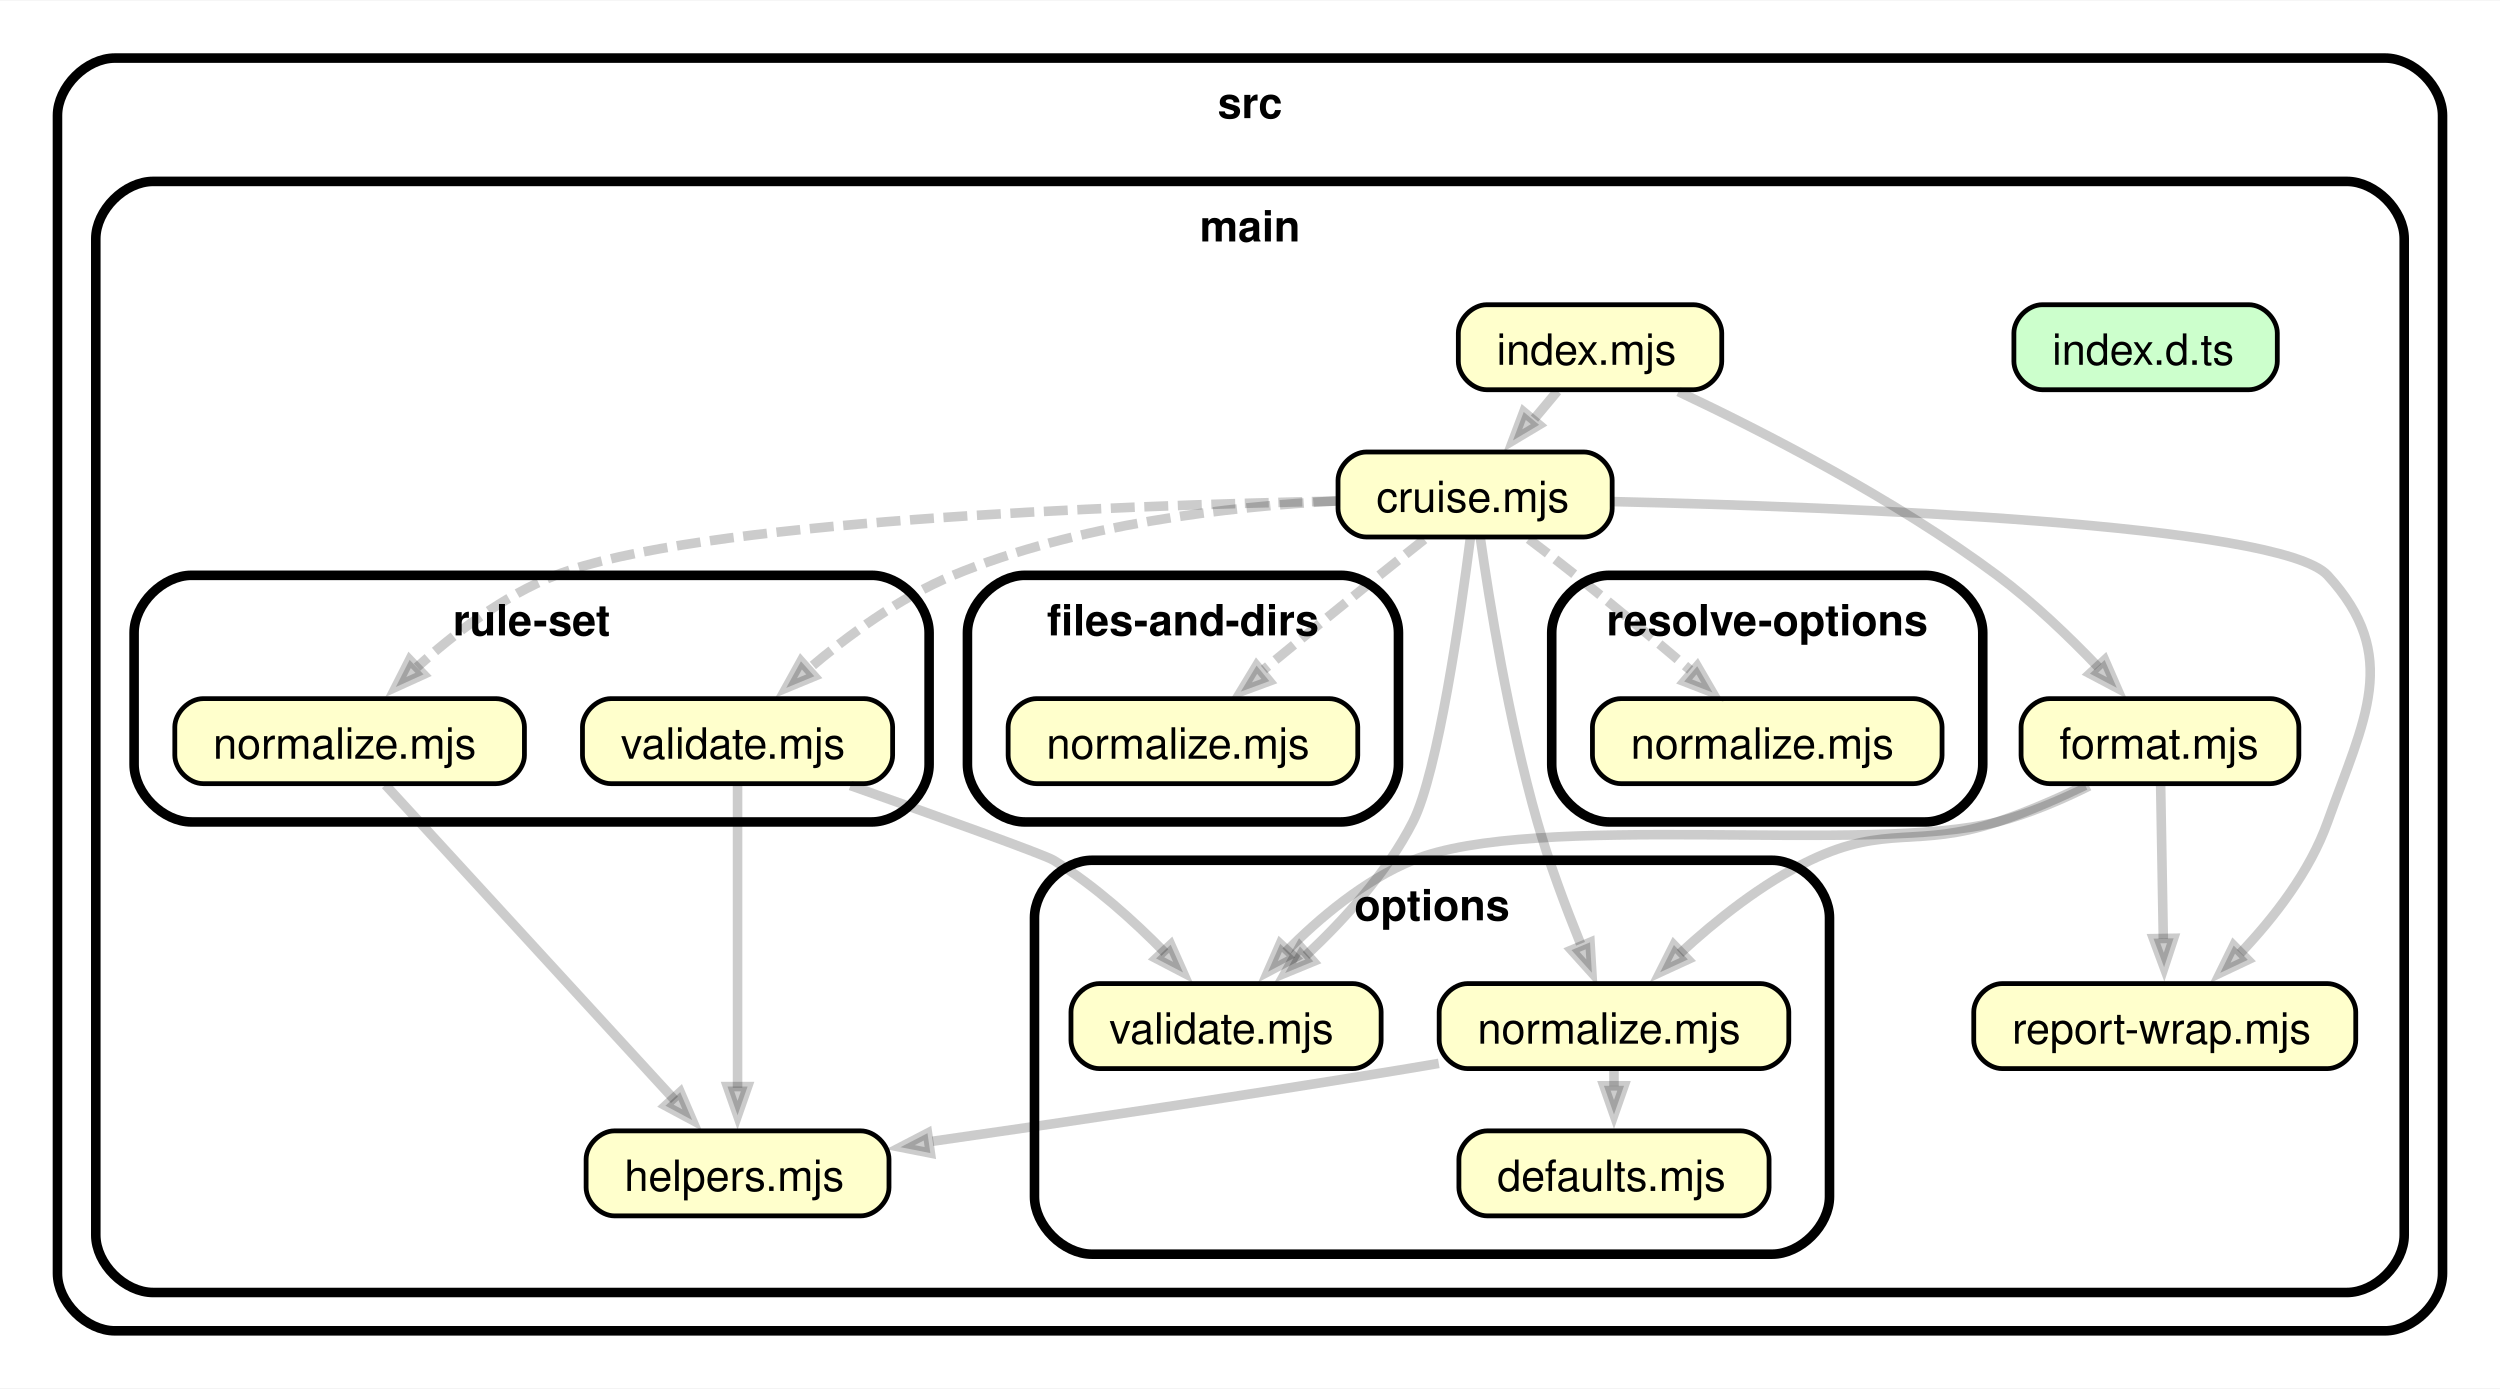
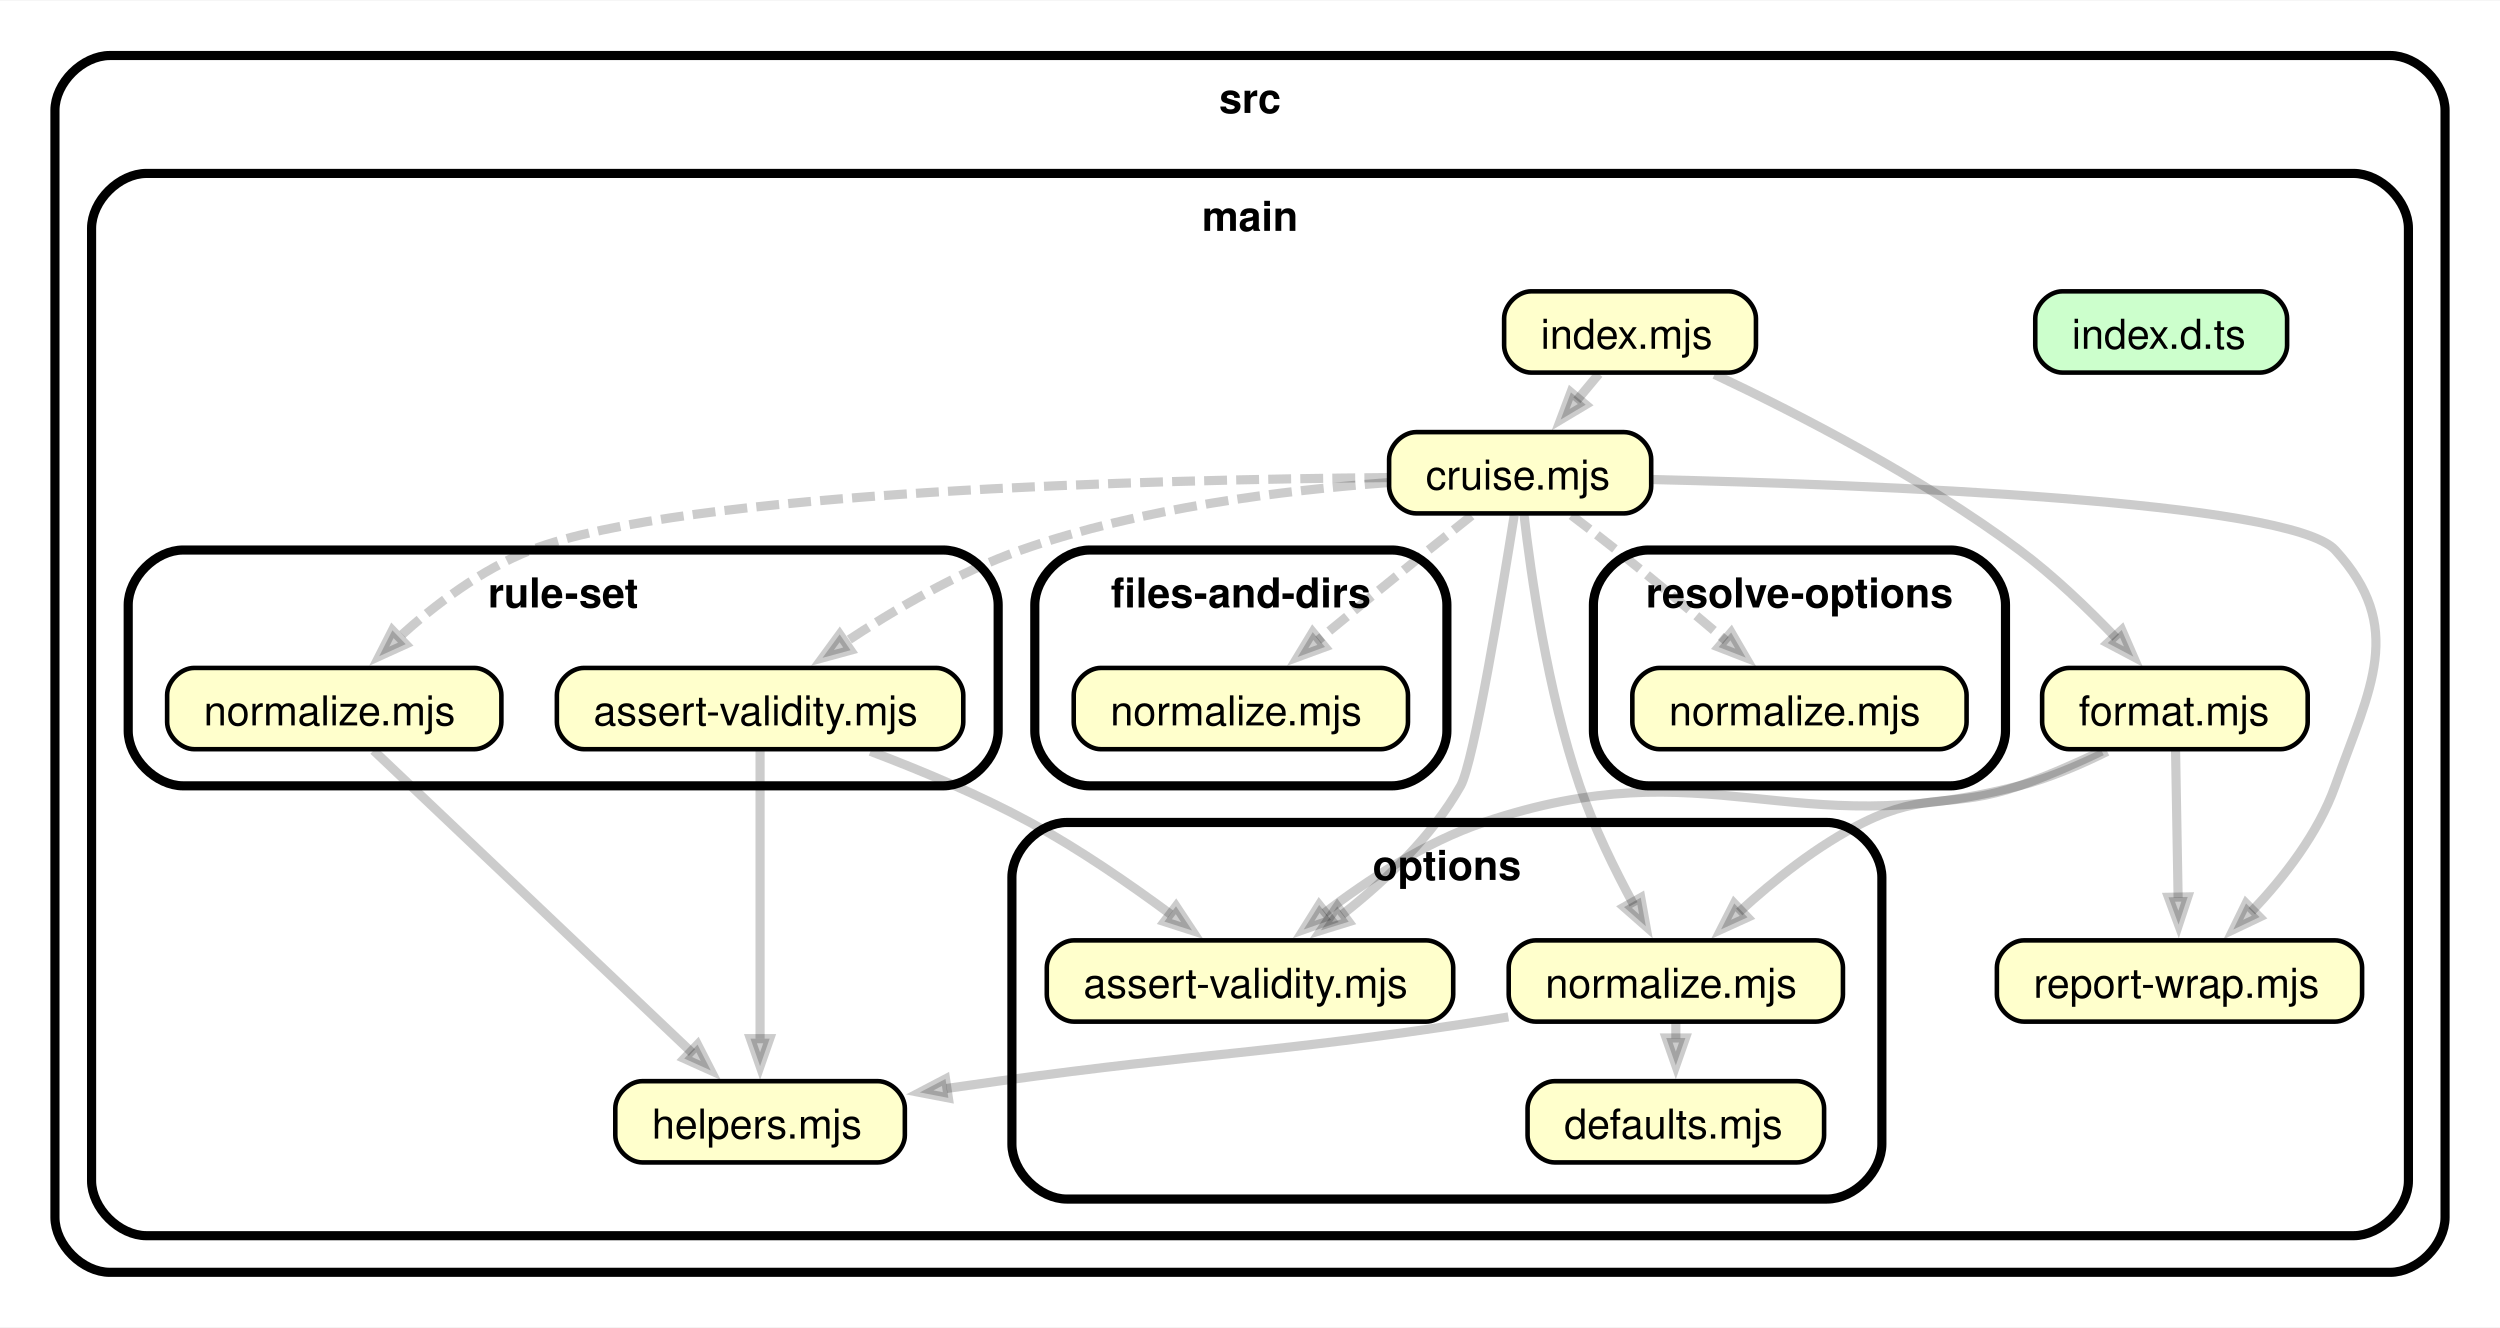
- <svg xmlns="http://www.w3.org/2000/svg" xmlns:xlink="http://www.w3.org/1999/xlink" width="522pt" height="290pt" viewBox="0.00 0.00 522.00 289.75">
+ <svg xmlns="http://www.w3.org/2000/svg" xmlns:xlink="http://www.w3.org/1999/xlink" width="546pt" height="290pt" viewBox="0.00 0.00 546.00 289.75">
  <g id="graph0" class="graph" transform="scale(1 1) rotate(0) translate(4 285.75)">
-     <polygon fill="white" stroke="none" points="-4,4 -4,-285.75 518,-285.75 518,4 -4,4" />
+     <polygon fill="white" stroke="none" points="-4,4 -4,-285.75 542,-285.75 542,4 -4,4" />
    <g id="clust1" class="cluster">
-       <path fill="#ffffff" stroke="black" stroke-width="2" d="M20,-8C20,-8 494,-8 494,-8 500,-8 506,-14 506,-20 506,-20 506,-261.75 506,-261.75 506,-267.75 500,-273.75 494,-273.75 494,-273.75 20,-273.75 20,-273.75 14,-273.75 8,-267.75 8,-261.75 8,-261.75 8,-20 8,-20 8,-14 14,-8 20,-8" />
-       <text text-anchor="middle" x="257" y="-261.2" font-family="Helvetica,sans-Serif" font-weight="bold" font-size="9.00">src</text>
+       <path fill="#ffffff" stroke="black" stroke-width="2" d="M20,-8C20,-8 518,-8 518,-8 524,-8 530,-14 530,-20 530,-20 530,-261.75 530,-261.75 530,-267.75 524,-273.75 518,-273.75 518,-273.75 20,-273.75 20,-273.75 14,-273.75 8,-267.75 8,-261.75 8,-261.75 8,-20 8,-20 8,-14 14,-8 20,-8" />
+       <text text-anchor="middle" x="269" y="-261.2" font-family="Helvetica,sans-Serif" font-weight="bold" font-size="9.00">src</text>
    </g>
    <g id="clust2" class="cluster">
-       <path fill="#ffffff" stroke="black" stroke-width="2" d="M28,-16C28,-16 486,-16 486,-16 492,-16 498,-22 498,-28 498,-28 498,-236 498,-236 498,-242 492,-248 486,-248 486,-248 28,-248 28,-248 22,-248 16,-242 16,-236 16,-236 16,-28 16,-28 16,-22 22,-16 28,-16" />
-       <text text-anchor="middle" x="257" y="-235.45" font-family="Helvetica,sans-Serif" font-weight="bold" font-size="9.00">main</text>
+       <path fill="#ffffff" stroke="black" stroke-width="2" d="M28,-16C28,-16 510,-16 510,-16 516,-16 522,-22 522,-28 522,-28 522,-236 522,-236 522,-242 516,-248 510,-248 510,-248 28,-248 28,-248 22,-248 16,-242 16,-236 16,-236 16,-28 16,-28 16,-22 22,-16 28,-16" />
+       <text text-anchor="middle" x="269" y="-235.45" font-family="Helvetica,sans-Serif" font-weight="bold" font-size="9.00">main</text>
    </g>
    <g id="clust3" class="cluster">
-       <path fill="#ffffff" stroke="black" stroke-width="2" d="M210,-114.25C210,-114.25 276,-114.25 276,-114.25 282,-114.25 288,-120.25 288,-126.25 288,-126.25 288,-153.75 288,-153.75 288,-159.75 282,-165.75 276,-165.75 276,-165.75 210,-165.75 210,-165.75 204,-165.75 198,-159.75 198,-153.75 198,-153.75 198,-126.25 198,-126.25 198,-120.25 204,-114.25 210,-114.25" />
-       <text text-anchor="middle" x="243" y="-153.2" font-family="Helvetica,sans-Serif" font-weight="bold" font-size="9.00">files-and-dirs</text>
+       <path fill="#ffffff" stroke="black" stroke-width="2" d="M234,-114.25C234,-114.25 300,-114.25 300,-114.25 306,-114.25 312,-120.25 312,-126.25 312,-126.25 312,-153.75 312,-153.75 312,-159.75 306,-165.75 300,-165.75 300,-165.75 234,-165.75 234,-165.75 228,-165.75 222,-159.75 222,-153.75 222,-153.75 222,-126.25 222,-126.25 222,-120.25 228,-114.25 234,-114.25" />
+       <text text-anchor="middle" x="267" y="-153.2" font-family="Helvetica,sans-Serif" font-weight="bold" font-size="9.00">files-and-dirs</text>
    </g>
    <g id="clust4" class="cluster">
-       <path fill="#ffffff" stroke="black" stroke-width="2" d="M224,-24C224,-24 366,-24 366,-24 372,-24 378,-30 378,-36 378,-36 378,-94.25 378,-94.25 378,-100.25 372,-106.25 366,-106.25 366,-106.25 224,-106.25 224,-106.25 218,-106.25 212,-100.25 212,-94.25 212,-94.25 212,-36 212,-36 212,-30 218,-24 224,-24" />
-       <text text-anchor="middle" x="295" y="-93.7" font-family="Helvetica,sans-Serif" font-weight="bold" font-size="9.00">options</text>
+       <path fill="#ffffff" stroke="black" stroke-width="2" d="M229,-24C229,-24 395,-24 395,-24 401,-24 407,-30 407,-36 407,-36 407,-94.25 407,-94.25 407,-100.25 401,-106.25 395,-106.25 395,-106.25 229,-106.25 229,-106.25 223,-106.25 217,-100.25 217,-94.25 217,-94.25 217,-36 217,-36 217,-30 223,-24 229,-24" />
+       <text text-anchor="middle" x="312" y="-93.7" font-family="Helvetica,sans-Serif" font-weight="bold" font-size="9.00">options</text>
    </g>
    <g id="clust5" class="cluster">
-       <path fill="#ffffff" stroke="black" stroke-width="2" d="M332,-114.25C332,-114.25 398,-114.25 398,-114.25 404,-114.25 410,-120.25 410,-126.25 410,-126.25 410,-153.75 410,-153.75 410,-159.75 404,-165.75 398,-165.75 398,-165.75 332,-165.75 332,-165.75 326,-165.75 320,-159.75 320,-153.75 320,-153.75 320,-126.25 320,-126.25 320,-120.25 326,-114.25 332,-114.25" />
-       <text text-anchor="middle" x="365" y="-153.2" font-family="Helvetica,sans-Serif" font-weight="bold" font-size="9.00">resolve-options</text>
+       <path fill="#ffffff" stroke="black" stroke-width="2" d="M356,-114.25C356,-114.25 422,-114.25 422,-114.25 428,-114.25 434,-120.25 434,-126.25 434,-126.25 434,-153.75 434,-153.75 434,-159.75 428,-165.75 422,-165.75 422,-165.75 356,-165.75 356,-165.75 350,-165.75 344,-159.75 344,-153.75 344,-153.75 344,-126.25 344,-126.25 344,-120.25 350,-114.25 356,-114.25" />
+       <text text-anchor="middle" x="389" y="-153.2" font-family="Helvetica,sans-Serif" font-weight="bold" font-size="9.00">resolve-options</text>
    </g>
    <g id="clust6" class="cluster">
-       <path fill="#ffffff" stroke="black" stroke-width="2" d="M36,-114.25C36,-114.25 178,-114.25 178,-114.25 184,-114.25 190,-120.25 190,-126.25 190,-126.25 190,-153.75 190,-153.75 190,-159.75 184,-165.75 178,-165.75 178,-165.75 36,-165.75 36,-165.75 30,-165.75 24,-159.75 24,-153.75 24,-153.75 24,-126.25 24,-126.25 24,-120.25 30,-114.25 36,-114.25" />
-       <text text-anchor="middle" x="107" y="-153.2" font-family="Helvetica,sans-Serif" font-weight="bold" font-size="9.00">rule-set</text>
+       <path fill="#ffffff" stroke="black" stroke-width="2" d="M36,-114.25C36,-114.25 202,-114.25 202,-114.25 208,-114.25 214,-120.25 214,-126.25 214,-126.25 214,-153.75 214,-153.75 214,-159.75 208,-165.75 202,-165.75 202,-165.75 36,-165.75 36,-165.75 30,-165.75 24,-159.75 24,-153.75 24,-153.75 24,-126.25 24,-126.25 24,-120.25 30,-114.25 36,-114.25" />
+       <text text-anchor="middle" x="119" y="-153.2" font-family="Helvetica,sans-Serif" font-weight="bold" font-size="9.00">rule-set</text>
    </g>
    <g id="node1" class="node">
      <g id="a_node1">
        <a xlink:href="src/main/cruise.mjs" xlink:title="cruise.mjs">
-           <path fill="#ffffcc" stroke="black" d="M326.71,-191.5C326.71,-191.5 281.29,-191.5 281.29,-191.5 278.33,-191.5 275.38,-188.54 275.38,-185.58 275.38,-185.58 275.38,-179.67 275.38,-179.67 275.38,-176.71 278.33,-173.75 281.29,-173.75 281.29,-173.75 326.71,-173.75 326.71,-173.75 329.67,-173.75 332.62,-176.71 332.62,-179.67 332.62,-179.67 332.62,-185.58 332.62,-185.58 332.62,-188.54 329.67,-191.5 326.71,-191.5" />
-           <text text-anchor="start" x="283.38" y="-178.95" font-family="Helvetica,sans-Serif" font-size="9.00">cruise.mjs</text>
+           <path fill="#ffffcc" stroke="black" d="M350.71,-191.5C350.71,-191.5 305.29,-191.5 305.29,-191.5 302.33,-191.5 299.38,-188.54 299.38,-185.58 299.38,-185.58 299.38,-179.67 299.38,-179.67 299.38,-176.71 302.33,-173.75 305.29,-173.75 305.29,-173.75 350.71,-173.75 350.71,-173.75 353.67,-173.75 356.62,-176.71 356.62,-179.67 356.62,-179.67 356.62,-185.58 356.62,-185.58 356.62,-188.54 353.67,-191.5 350.71,-191.5" />
+           <text text-anchor="start" x="307.38" y="-178.95" font-family="Helvetica,sans-Serif" font-size="9.00">cruise.mjs</text>
        </a>
      </g>
    </g>
    <g id="node2" class="node">
      <g id="a_node2">
        <a xlink:href="src/main/files-and-dirs/normalize.mjs" xlink:title="normalize.mjs">
-           <path fill="#ffffcc" stroke="black" d="M273.58,-140C273.58,-140 212.42,-140 212.42,-140 209.46,-140 206.5,-137.04 206.5,-134.08 206.5,-134.08 206.5,-128.17 206.5,-128.17 206.5,-125.21 209.46,-122.25 212.42,-122.25 212.42,-122.25 273.58,-122.25 273.58,-122.25 276.54,-122.25 279.5,-125.21 279.5,-128.17 279.5,-128.17 279.5,-134.08 279.5,-134.08 279.5,-137.04 276.54,-140 273.58,-140" />
-           <text text-anchor="start" x="214.5" y="-127.45" font-family="Helvetica,sans-Serif" font-size="9.00">normalize.mjs</text>
+           <path fill="#ffffcc" stroke="black" d="M297.58,-140C297.58,-140 236.42,-140 236.42,-140 233.46,-140 230.5,-137.04 230.5,-134.08 230.5,-134.08 230.5,-128.17 230.5,-128.17 230.5,-125.21 233.46,-122.25 236.42,-122.25 236.42,-122.25 297.58,-122.25 297.58,-122.25 300.54,-122.25 303.5,-125.21 303.5,-128.17 303.5,-128.17 303.5,-134.08 303.5,-134.08 303.5,-137.04 300.54,-140 297.58,-140" />
+           <text text-anchor="start" x="238.5" y="-127.45" font-family="Helvetica,sans-Serif" font-size="9.00">normalize.mjs</text>
        </a>
      </g>
    </g>
    <g id="edge1" class="edge">
-       <path fill="none" stroke="#000000" stroke-width="2" stroke-dasharray="5,2" stroke-opacity="0.2" d="M293.39,-173.25C290.35,-170.84 287.04,-168.2 284,-165.75 276.05,-159.33 267.28,-152.16 259.91,-146.09" />
-       <polygon fill="#000000" fill-opacity="0.2" stroke="#000000" stroke-width="2" stroke-opacity="0.2" points="261.04,-143.66 255.07,-141.46 258.37,-146.9 261.04,-143.66" />
+       <path fill="none" stroke="#000000" stroke-width="2" stroke-dasharray="5,2" stroke-opacity="0.2" d="M317.39,-173.25C314.35,-170.84 311.04,-168.2 308,-165.75 300.05,-159.33 291.28,-152.16 283.91,-146.09" />
+       <polygon fill="#000000" fill-opacity="0.2" stroke="#000000" stroke-width="2" stroke-opacity="0.2" points="285.38,-144.58 279.41,-142.39 282.7,-147.82 285.38,-144.58" />
    </g>
    <g id="node3" class="node">
      <g id="a_node3">
-         <a xlink:href="src/main/options/normalize.mjs" xlink:title="normalize.mjs">
-           <path fill="#ffffcc" stroke="black" d="M363.58,-80.5C363.58,-80.5 302.42,-80.5 302.42,-80.5 299.46,-80.5 296.5,-77.54 296.5,-74.58 296.5,-74.58 296.5,-68.67 296.5,-68.67 296.5,-65.71 299.46,-62.75 302.42,-62.75 302.42,-62.75 363.58,-62.75 363.58,-62.75 366.54,-62.75 369.5,-65.71 369.5,-68.67 369.5,-68.67 369.5,-74.58 369.5,-74.58 369.5,-77.54 366.54,-80.5 363.58,-80.5" />
-           <text text-anchor="start" x="304.5" y="-67.95" font-family="Helvetica,sans-Serif" font-size="9.00">normalize.mjs</text>
+         <a xlink:href="src/main/options/assert-validity.mjs" xlink:title="assert-validity.mjs">
+           <path fill="#ffffcc" stroke="black" d="M307.46,-80.5C307.46,-80.5 230.54,-80.5 230.54,-80.5 227.58,-80.5 224.62,-77.54 224.62,-74.58 224.62,-74.58 224.62,-68.67 224.62,-68.67 224.62,-65.71 227.58,-62.75 230.54,-62.75 230.54,-62.75 307.46,-62.75 307.46,-62.75 310.42,-62.75 313.38,-65.71 313.38,-68.67 313.38,-68.67 313.38,-74.58 313.38,-74.58 313.38,-77.54 310.42,-80.5 307.46,-80.5" />
+           <text text-anchor="start" x="232.62" y="-67.95" font-family="Helvetica,sans-Serif" font-size="9.00">assert-validity.mjs</text>
        </a>
      </g>
    </g>
    <g id="edge2" class="edge">
-       <path fill="none" stroke="#000000" stroke-width="2" stroke-opacity="0.2" d="M305.08,-173.64C306.89,-160.91 310.97,-135.32 317,-114.25 319.45,-105.69 322.93,-96.42 326.02,-88.81" />
-       <polygon fill="#000000" fill-opacity="0.2" stroke="#000000" stroke-width="2" stroke-opacity="0.2" points="328,-89.12 328.38,-82.77 324.12,-87.5 328,-89.12" />
+       <path fill="none" stroke="#000000" stroke-width="2" stroke-opacity="0.2" d="M326.71,-173.35C324.03,-156.5 317.88,-119.36 315,-114.25 308.74,-103.14 298.44,-93.41 289.17,-86.15" />
+       <polygon fill="#000000" fill-opacity="0.2" stroke="#000000" stroke-width="2" stroke-opacity="0.2" points="290.56,-84.57 284.48,-82.69 288.06,-87.94 290.56,-84.57" />
    </g>
    <g id="node4" class="node">
      <g id="a_node4">
-         <a xlink:href="src/main/options/validate.mjs" xlink:title="validate.mjs">
-           <path fill="#ffffcc" stroke="black" d="M278.46,-80.5C278.46,-80.5 225.54,-80.5 225.54,-80.5 222.58,-80.5 219.62,-77.54 219.62,-74.58 219.62,-74.58 219.62,-68.67 219.62,-68.67 219.62,-65.71 222.58,-62.75 225.54,-62.75 225.54,-62.75 278.46,-62.75 278.46,-62.75 281.42,-62.75 284.38,-65.71 284.38,-68.67 284.38,-68.67 284.38,-74.58 284.38,-74.58 284.38,-77.54 281.42,-80.5 278.46,-80.5" />
-           <text text-anchor="start" x="227.62" y="-67.95" font-family="Helvetica,sans-Serif" font-size="9.00">validate.mjs</text>
+         <a xlink:href="src/main/options/normalize.mjs" xlink:title="normalize.mjs">
+           <path fill="#ffffcc" stroke="black" d="M392.58,-80.5C392.58,-80.5 331.42,-80.5 331.42,-80.5 328.46,-80.5 325.5,-77.54 325.5,-74.58 325.5,-74.58 325.5,-68.67 325.5,-68.67 325.5,-65.71 328.46,-62.75 331.42,-62.75 331.42,-62.75 392.58,-62.75 392.58,-62.75 395.54,-62.75 398.5,-65.71 398.5,-68.67 398.5,-68.67 398.5,-74.58 398.5,-74.58 398.5,-77.54 395.54,-80.5 392.58,-80.5" />
+           <text text-anchor="start" x="333.5" y="-67.95" font-family="Helvetica,sans-Serif" font-size="9.00">normalize.mjs</text>
        </a>
      </g>
    </g>
    <g id="edge3" class="edge">
-       <path fill="none" stroke="#000000" stroke-width="2" stroke-opacity="0.2" d="M303.01,-173.49C301.01,-157.93 296.25,-124.54 291,-114.25 285.59,-103.64 276.65,-93.81 268.69,-86.37" />
-       <polygon fill="#000000" fill-opacity="0.2" stroke="#000000" stroke-width="2" stroke-opacity="0.2" points="270.22,-85.13 264.34,-82.71 267.43,-88.27 270.22,-85.13" />
+       <path fill="none" stroke="#000000" stroke-width="2" stroke-opacity="0.2" d="M328.83,-173.56C330.3,-160.72 333.92,-134.99 341,-114.25 344.03,-105.36 348.63,-95.98 352.75,-88.38" />
+       <polygon fill="#000000" fill-opacity="0.2" stroke="#000000" stroke-width="2" stroke-opacity="0.2" points="354.34,-89.83 355.46,-83.57 350.68,-87.77 354.34,-89.83" />
    </g>
    <g id="node5" class="node">
      <g id="a_node5">
        <a xlink:href="src/main/report-wrap.mjs" xlink:title="report-wrap.mjs">
-           <path fill="#ffffcc" stroke="black" d="M481.96,-80.5C481.96,-80.5 414.04,-80.5 414.04,-80.5 411.08,-80.5 408.12,-77.54 408.12,-74.58 408.12,-74.58 408.12,-68.67 408.12,-68.67 408.12,-65.71 411.08,-62.75 414.04,-62.75 414.04,-62.75 481.96,-62.75 481.96,-62.75 484.92,-62.75 487.88,-65.71 487.88,-68.67 487.88,-68.67 487.88,-74.58 487.88,-74.58 487.88,-77.54 484.92,-80.5 481.96,-80.5" />
-           <text text-anchor="start" x="416.12" y="-67.95" font-family="Helvetica,sans-Serif" font-size="9.00">report-wrap.mjs</text>
+           <path fill="#ffffcc" stroke="black" d="M505.96,-80.5C505.96,-80.5 438.04,-80.5 438.04,-80.5 435.08,-80.5 432.12,-77.54 432.12,-74.58 432.12,-74.58 432.12,-68.67 432.12,-68.67 432.12,-65.71 435.08,-62.75 438.04,-62.75 438.04,-62.75 505.96,-62.75 505.96,-62.75 508.92,-62.75 511.88,-65.71 511.88,-68.67 511.88,-68.67 511.88,-74.58 511.88,-74.58 511.88,-77.54 508.92,-80.5 505.96,-80.5" />
+           <text text-anchor="start" x="440.12" y="-67.95" font-family="Helvetica,sans-Serif" font-size="9.00">report-wrap.mjs</text>
        </a>
      </g>
    </g>
    <g id="edge4" class="edge">
-       <path fill="none" stroke="#000000" stroke-width="2" stroke-opacity="0.2" d="M332.92,-181.14C380.77,-180.03 472.16,-176.51 482,-165.75 497.45,-148.86 489.69,-135.81 482,-114.25 478.31,-103.89 470.8,-94.24 463.78,-86.85" />
-       <polygon fill="#000000" fill-opacity="0.2" stroke="#000000" stroke-width="2" stroke-opacity="0.2" points="465.34,-85.46 459.59,-82.74 462.39,-88.45 465.34,-85.46" />
+       <path fill="none" stroke="#000000" stroke-width="2" stroke-opacity="0.2" d="M356.92,-181.14C404.77,-180.03 496.16,-176.51 506,-165.75 521.45,-148.86 513.69,-135.81 506,-114.25 502.31,-103.89 494.8,-94.24 487.78,-86.85" />
+       <polygon fill="#000000" fill-opacity="0.2" stroke="#000000" stroke-width="2" stroke-opacity="0.2" points="489.49,-85.59 483.75,-82.86 486.54,-88.57 489.49,-85.59" />
    </g>
    <g id="node6" class="node">
      <g id="a_node6">
        <a xlink:href="src/main/resolve-options/normalize.mjs" xlink:title="normalize.mjs">
-           <path fill="#ffffcc" stroke="black" d="M395.58,-140C395.58,-140 334.42,-140 334.42,-140 331.46,-140 328.5,-137.04 328.5,-134.08 328.5,-134.08 328.5,-128.17 328.5,-128.17 328.5,-125.21 331.46,-122.25 334.42,-122.25 334.42,-122.25 395.58,-122.25 395.58,-122.25 398.54,-122.25 401.5,-125.21 401.5,-128.17 401.5,-128.17 401.5,-134.08 401.5,-134.08 401.5,-137.04 398.54,-140 395.58,-140" />
-           <text text-anchor="start" x="336.5" y="-127.45" font-family="Helvetica,sans-Serif" font-size="9.00">normalize.mjs</text>
+           <path fill="#ffffcc" stroke="black" d="M419.58,-140C419.58,-140 358.42,-140 358.42,-140 355.46,-140 352.5,-137.04 352.5,-134.08 352.5,-134.08 352.5,-128.17 352.5,-128.17 352.5,-125.21 355.46,-122.25 358.42,-122.25 358.42,-122.25 419.58,-122.25 419.58,-122.25 422.54,-122.25 425.5,-125.21 425.5,-128.17 425.5,-128.17 425.5,-134.08 425.5,-134.08 425.5,-137.04 422.54,-140 419.58,-140" />
+           <text text-anchor="start" x="360.5" y="-127.45" font-family="Helvetica,sans-Serif" font-size="9.00">normalize.mjs</text>
        </a>
      </g>
    </g>
    <g id="edge5" class="edge">
-       <path fill="none" stroke="#000000" stroke-width="2" stroke-dasharray="5,2" stroke-opacity="0.2" d="M315.2,-173.33C318.39,-170.92 321.86,-168.26 325,-165.75 332.98,-159.39 341.67,-152.12 348.91,-145.98" />
-       <polygon fill="#000000" fill-opacity="0.2" stroke="#000000" stroke-width="2" stroke-opacity="0.2" points="350.38,-146.78 353.58,-141.28 347.65,-143.58 350.38,-146.78" />
+       <path fill="none" stroke="#000000" stroke-width="2" stroke-dasharray="5,2" stroke-opacity="0.2" d="M339.2,-173.33C342.39,-170.92 345.86,-168.26 349,-165.75 356.98,-159.39 365.67,-152.12 372.91,-145.98" />
+       <polygon fill="#000000" fill-opacity="0.2" stroke="#000000" stroke-width="2" stroke-opacity="0.2" points="374.08,-147.74 377.28,-142.25 371.35,-144.55 374.08,-147.74" />
    </g>
    <g id="node7" class="node">
      <g id="a_node7">
+         <a xlink:href="src/main/rule-set/assert-validity.mjs" xlink:title="assert-validity.mjs">
+           <path fill="#ffffcc" stroke="black" d="M200.46,-140C200.46,-140 123.54,-140 123.54,-140 120.58,-140 117.62,-137.04 117.62,-134.08 117.62,-134.08 117.62,-128.17 117.62,-128.17 117.62,-125.21 120.58,-122.25 123.54,-122.25 123.54,-122.25 200.46,-122.25 200.46,-122.25 203.42,-122.25 206.38,-125.21 206.38,-128.17 206.38,-128.17 206.38,-134.08 206.38,-134.08 206.38,-137.04 203.42,-140 200.46,-140" />
+           <text text-anchor="start" x="125.62" y="-127.45" font-family="Helvetica,sans-Serif" font-size="9.00">assert-validity.mjs</text>
+         </a>
+       </g>
+     </g>
+     <g id="edge6" class="edge">
+       <path fill="none" stroke="#000000" stroke-width="2" stroke-dasharray="5,2" stroke-opacity="0.2" d="M299.04,-180.46C276.65,-178.83 245.15,-174.97 219,-165.75 205.22,-160.9 191.07,-152.57 180.31,-145.42" />
+       <polygon fill="#000000" fill-opacity="0.2" stroke="#000000" stroke-width="2" stroke-opacity="0.2" points="181.77,-143.87 175.63,-142.2 179.39,-147.33 181.77,-143.87" />
+     </g>
+     <g id="node8" class="node">
+       <g id="a_node8">
        <a xlink:href="src/main/rule-set/normalize.mjs" xlink:title="normalize.mjs">
          <path fill="#ffffcc" stroke="black" d="M99.58,-140C99.58,-140 38.42,-140 38.42,-140 35.46,-140 32.5,-137.04 32.5,-134.08 32.5,-134.08 32.5,-128.17 32.5,-128.17 32.5,-125.21 35.46,-122.25 38.42,-122.25 38.42,-122.25 99.58,-122.25 99.58,-122.25 102.54,-122.25 105.5,-125.21 105.5,-128.17 105.5,-128.17 105.5,-134.08 105.5,-134.08 105.5,-137.04 102.54,-140 99.58,-140" />
          <text text-anchor="start" x="40.5" y="-127.45" font-family="Helvetica,sans-Serif" font-size="9.00">normalize.mjs</text>
        </a>
      </g>
    </g>
-     <g id="edge6" class="edge">
-       <path fill="none" stroke="#000000" stroke-width="2" stroke-dasharray="5,2" stroke-opacity="0.2" d="M274.91,-181.25C228.72,-180.31 140.89,-177.06 112,-165.75 101.19,-161.52 90.88,-153.64 83.07,-146.57" />
-       <polygon fill="#000000" fill-opacity="0.2" stroke="#000000" stroke-width="2" stroke-opacity="0.2" points="84.44,-145.06 78.65,-142.43 81.53,-148.1 84.44,-145.06" />
-     </g>
-     <g id="node8" class="node">
-       <g id="a_node8">
-         <a xlink:href="src/main/rule-set/validate.mjs" xlink:title="validate.mjs">
-           <path fill="#ffffcc" stroke="black" d="M176.46,-140C176.46,-140 123.54,-140 123.54,-140 120.58,-140 117.62,-137.04 117.62,-134.08 117.62,-134.08 117.62,-128.17 117.62,-128.17 117.62,-125.21 120.58,-122.25 123.54,-122.25 123.54,-122.25 176.46,-122.25 176.46,-122.25 179.42,-122.25 182.38,-125.21 182.38,-128.17 182.38,-128.17 182.38,-134.08 182.38,-134.08 182.38,-137.04 179.42,-140 176.46,-140" />
-           <text text-anchor="start" x="125.62" y="-127.45" font-family="Helvetica,sans-Serif" font-size="9.00">validate.mjs</text>
-         </a>
-       </g>
-     </g>
    <g id="edge7" class="edge">
-       <path fill="none" stroke="#000000" stroke-width="2" stroke-dasharray="5,2" stroke-opacity="0.2" d="M275.21,-181.28C252.62,-180.11 220.79,-176.45 195,-165.75 183.85,-161.13 172.97,-153.12 164.69,-146.07" />
-       <polygon fill="#000000" fill-opacity="0.2" stroke="#000000" stroke-width="2" stroke-opacity="0.2" points="166.03,-144.67 160.16,-142.24 163.24,-147.8 166.03,-144.67" />
+       <path fill="none" stroke="#000000" stroke-width="2" stroke-dasharray="5,2" stroke-opacity="0.2" d="M298.98,-181.57C248.16,-181.13 145.32,-178.62 112,-165.75 101.17,-161.57 90.86,-153.69 83.05,-146.61" />
+       <polygon fill="#000000" fill-opacity="0.2" stroke="#000000" stroke-width="2" stroke-opacity="0.2" points="84.61,-145.19 78.82,-142.56 81.7,-148.22 84.61,-145.19" />
    </g>
    <g id="node10" class="node">
      <g id="a_node10">
        <a xlink:href="src/main/helpers.mjs" xlink:title="helpers.mjs">
-           <path fill="#ffffcc" stroke="black" d="M175.71,-49.75C175.71,-49.75 124.29,-49.75 124.29,-49.75 121.33,-49.75 118.38,-46.79 118.38,-43.83 118.38,-43.83 118.38,-37.92 118.38,-37.92 118.38,-34.96 121.33,-32 124.29,-32 124.29,-32 175.71,-32 175.71,-32 178.67,-32 181.62,-34.96 181.62,-37.92 181.62,-37.92 181.62,-43.83 181.62,-43.83 181.62,-46.79 178.67,-49.75 175.71,-49.75" />
-           <text text-anchor="start" x="126.38" y="-37.2" font-family="Helvetica,sans-Serif" font-size="9.00">helpers.mjs</text>
+           <path fill="#ffffcc" stroke="black" d="M187.71,-49.75C187.71,-49.75 136.29,-49.75 136.29,-49.75 133.33,-49.75 130.38,-46.79 130.38,-43.83 130.38,-43.83 130.38,-37.92 130.38,-37.92 130.38,-34.96 133.33,-32 136.29,-32 136.29,-32 187.71,-32 187.71,-32 190.67,-32 193.62,-34.96 193.62,-37.92 193.62,-37.92 193.62,-43.83 193.62,-43.83 193.62,-46.79 190.67,-49.75 187.71,-49.75" />
+           <text text-anchor="start" x="138.38" y="-37.2" font-family="Helvetica,sans-Serif" font-size="9.00">helpers.mjs</text>
        </a>
      </g>
    </g>
    <g id="edge13" class="edge">
-       <path fill="none" stroke="#000000" stroke-width="2" stroke-opacity="0.2" d="M296.42,-63.84C294.25,-63.46 292.1,-63.1 290,-62.75 256.64,-57.21 218.69,-51.59 190.73,-47.58" />
-       <polygon fill="#000000" fill-opacity="0.2" stroke="#000000" stroke-width="2" stroke-opacity="0.2" points="190.26,-45.11 184.02,-46.34 189.66,-49.27 190.26,-45.11" />
+       <path fill="none" stroke="#000000" stroke-width="2" stroke-opacity="0.2" d="M325.43,-63.78C323.26,-63.42 321.1,-63.07 319,-62.75 272.52,-55.62 260.58,-56.16 214,-49.75 210.34,-49.25 206.53,-48.7 202.72,-48.15" />
+       <polygon fill="#000000" fill-opacity="0.2" stroke="#000000" stroke-width="2" stroke-opacity="0.2" points="203.12,-46.09 196.87,-47.29 202.5,-50.24 203.12,-46.09" />
    </g>
    <g id="node13" class="node">
      <g id="a_node13">
        <a xlink:href="src/main/options/defaults.mjs" xlink:title="defaults.mjs">
-           <path fill="#ffffcc" stroke="black" d="M359.46,-49.75C359.46,-49.75 306.54,-49.75 306.54,-49.75 303.58,-49.75 300.62,-46.79 300.62,-43.83 300.62,-43.83 300.62,-37.92 300.62,-37.92 300.62,-34.96 303.58,-32 306.54,-32 306.54,-32 359.46,-32 359.46,-32 362.42,-32 365.38,-34.96 365.38,-37.92 365.38,-37.92 365.38,-43.83 365.38,-43.83 365.38,-46.79 362.42,-49.75 359.46,-49.75" />
-           <text text-anchor="start" x="308.62" y="-37.2" font-family="Helvetica,sans-Serif" font-size="9.00">defaults.mjs</text>
+           <path fill="#ffffcc" stroke="black" d="M388.46,-49.75C388.46,-49.75 335.54,-49.75 335.54,-49.75 332.58,-49.75 329.62,-46.79 329.62,-43.83 329.62,-43.83 329.62,-37.92 329.62,-37.92 329.62,-34.96 332.58,-32 335.54,-32 335.54,-32 388.46,-32 388.46,-32 391.42,-32 394.38,-34.96 394.38,-37.92 394.38,-37.92 394.38,-43.83 394.38,-43.83 394.38,-46.79 391.42,-49.75 388.46,-49.75" />
+           <text text-anchor="start" x="337.62" y="-37.2" font-family="Helvetica,sans-Serif" font-size="9.00">defaults.mjs</text>
        </a>
      </g>
    </g>
    <g id="edge14" class="edge">
-       <path fill="none" stroke="#000000" stroke-width="2" stroke-opacity="0.2" d="M333,-62.46C333,-61.38 333,-60.24 333,-59.07" />
-       <polygon fill="#000000" fill-opacity="0.2" stroke="#000000" stroke-width="2" stroke-opacity="0.2" points="335.1,-59.16 333,-53.16 330.9,-59.16 335.1,-59.16" />
+       <path fill="none" stroke="#000000" stroke-width="2" stroke-opacity="0.2" d="M362,-62.46C362,-61.38 362,-60.24 362,-59.07" />
+       <polygon fill="#000000" fill-opacity="0.2" stroke="#000000" stroke-width="2" stroke-opacity="0.2" points="364.1,-59.18 362,-53.18 359.9,-59.18 364.1,-59.18" />
+     </g>
+     <g id="edge16" class="edge">
+       <path fill="none" stroke="#000000" stroke-width="2" stroke-opacity="0.2" d="M186.1,-121.79C197.02,-117.66 209.93,-112.26 221,-106.25 231.65,-100.46 242.78,-92.78 251.64,-86.22" />
+       <polygon fill="#000000" fill-opacity="0.2" stroke="#000000" stroke-width="2" stroke-opacity="0.2" points="252.84,-87.95 256.36,-82.65 250.3,-84.6 252.84,-87.95" />
    </g>
    <g id="edge15" class="edge">
-       <path fill="none" stroke="#000000" stroke-width="2" stroke-opacity="0.2" d="M76.48,-121.98C90.22,-107.01 119.66,-74.93 136.83,-56.23" />
-       <polygon fill="#000000" fill-opacity="0.2" stroke="#000000" stroke-width="2" stroke-opacity="0.2" points="138.03,-57.84 140.54,-52 134.94,-55 138.03,-57.84" />
+       <path fill="none" stroke="#000000" stroke-width="2" stroke-opacity="0.2" d="M162,-121.98C162,-107.73 162,-77.99 162,-59.03" />
+       <polygon fill="#000000" fill-opacity="0.2" stroke="#000000" stroke-width="2" stroke-opacity="0.2" points="164.1,-59.03 162,-53.03 159.9,-59.03 164.1,-59.03" />
    </g>
    <g id="edge17" class="edge">
-       <path fill="none" stroke="#000000" stroke-width="2" stroke-opacity="0.2" d="M173.57,-121.85C191.73,-115.43 214.05,-107.44 216,-106.25 224.53,-101.03 232.79,-93.55 239.23,-86.98" />
-       <polygon fill="#000000" fill-opacity="0.2" stroke="#000000" stroke-width="2" stroke-opacity="0.2" points="240.44,-88.63 243.02,-82.82 237.38,-85.76 240.44,-88.63" />
-     </g>
-     <g id="edge16" class="edge">
-       <path fill="none" stroke="#000000" stroke-width="2" stroke-opacity="0.2" d="M150,-121.98C150,-107.66 150,-77.71 150,-58.76" />
-       <polygon fill="#000000" fill-opacity="0.2" stroke="#000000" stroke-width="2" stroke-opacity="0.2" points="152.1,-59 150,-53 147.9,-59 152.1,-59" />
+       <path fill="none" stroke="#000000" stroke-width="2" stroke-opacity="0.2" d="M77.58,-121.98C93.43,-106.94 127.46,-74.65 147.13,-55.98" />
+       <polygon fill="#000000" fill-opacity="0.2" stroke="#000000" stroke-width="2" stroke-opacity="0.2" points="148.34,-57.74 151.24,-52.08 145.44,-54.69 148.34,-57.74" />
    </g>
    <g id="node9" class="node">
      <g id="a_node9">
        <a xlink:href="src/main/format.mjs" xlink:title="format.mjs">
-           <path fill="#ffffcc" stroke="black" d="M470.08,-140C470.08,-140 423.92,-140 423.92,-140 420.96,-140 418,-137.04 418,-134.08 418,-134.08 418,-128.17 418,-128.17 418,-125.21 420.96,-122.25 423.92,-122.25 423.92,-122.25 470.08,-122.25 470.08,-122.25 473.04,-122.25 476,-125.21 476,-128.17 476,-128.17 476,-134.08 476,-134.08 476,-137.04 473.04,-140 470.08,-140" />
-           <text text-anchor="start" x="426" y="-127.45" font-family="Helvetica,sans-Serif" font-size="9.00">format.mjs</text>
+           <path fill="#ffffcc" stroke="black" d="M494.08,-140C494.08,-140 447.92,-140 447.92,-140 444.96,-140 442,-137.04 442,-134.08 442,-134.08 442,-128.17 442,-128.17 442,-125.21 444.96,-122.25 447.92,-122.25 447.92,-122.25 494.08,-122.25 494.08,-122.25 497.04,-122.25 500,-125.21 500,-128.17 500,-128.17 500,-134.08 500,-134.08 500,-137.04 497.04,-140 494.08,-140" />
+           <text text-anchor="start" x="450" y="-127.45" font-family="Helvetica,sans-Serif" font-size="9.00">format.mjs</text>
        </a>
      </g>
    </g>
    <g id="edge8" class="edge">
-       <path fill="none" stroke="#000000" stroke-width="2" stroke-opacity="0.2" d="M431.4,-121.9C425.73,-119.17 419.18,-116.3 413,-114.25 396.2,-108.69 389.97,-113.86 374,-106.25 363.95,-101.46 354.24,-93.69 346.8,-86.82" />
-       <polygon fill="#000000" fill-opacity="0.2" stroke="#000000" stroke-width="2" stroke-opacity="0.2" points="348.43,-85.54 342.65,-82.88 345.51,-88.56 348.43,-85.54" />
+       <path fill="none" stroke="#000000" stroke-width="2" stroke-opacity="0.2" d="M456.21,-121.77C450.4,-118.88 443.56,-115.94 437,-114.25 386.53,-101.23 369.38,-122.92 320,-106.25 307.31,-101.97 294.74,-93.73 285.25,-86.48" />
+       <polygon fill="#000000" fill-opacity="0.2" stroke="#000000" stroke-width="2" stroke-opacity="0.2" points="286.72,-84.97 280.72,-82.86 284.1,-88.25 286.72,-84.97" />
    </g>
    <g id="edge9" class="edge">
-       <path fill="none" stroke="#000000" stroke-width="2" stroke-opacity="0.2" d="M432.22,-121.76C426.4,-118.87 419.56,-115.93 413,-114.25 386.68,-107.5 316.14,-116.54 291,-106.25 280.86,-102.1 271.5,-94.22 264.49,-87.14" />
-       <polygon fill="#000000" fill-opacity="0.2" stroke="#000000" stroke-width="2" stroke-opacity="0.2" points="266.38,-85.94 260.76,-82.98 263.31,-88.8 266.38,-85.94" />
+       <path fill="none" stroke="#000000" stroke-width="2" stroke-opacity="0.2" d="M455.03,-121.84C449.43,-119.16 443.03,-116.34 437,-114.25 422.33,-109.16 416.92,-113.13 403,-106.25 393.02,-101.32 383.31,-93.54 375.85,-86.7" />
+       <polygon fill="#000000" fill-opacity="0.2" stroke="#000000" stroke-width="2" stroke-opacity="0.2" points="377.66,-85.53 371.88,-82.9 374.76,-88.56 377.66,-85.53" />
    </g>
    <g id="edge10" class="edge">
-       <path fill="none" stroke="#000000" stroke-width="2" stroke-opacity="0.2" d="M447.14,-122.13C447.28,-113.81 447.51,-100.54 447.7,-89.82" />
-       <polygon fill="#000000" fill-opacity="0.2" stroke="#000000" stroke-width="2" stroke-opacity="0.2" points="449.85,-89.96 447.86,-83.92 445.65,-89.89 449.85,-89.96" />
+       <path fill="none" stroke="#000000" stroke-width="2" stroke-opacity="0.2" d="M471.14,-122.13C471.28,-113.81 471.51,-100.54 471.7,-89.82" />
+       <polygon fill="#000000" fill-opacity="0.2" stroke="#000000" stroke-width="2" stroke-opacity="0.2" points="473.8,-89.99 471.8,-83.95 469.6,-89.91 473.8,-89.99" />
    </g>
    <g id="node11" class="node">
      <g id="a_node11">
        <a xlink:href="src/main/index.d.ts" xlink:title="index.d.ts">
-           <path fill="#ccffcc" stroke="black" d="M465.58,-222.25C465.58,-222.25 422.42,-222.25 422.42,-222.25 419.46,-222.25 416.5,-219.29 416.5,-216.33 416.5,-216.33 416.5,-210.42 416.5,-210.42 416.5,-207.46 419.46,-204.5 422.42,-204.5 422.42,-204.5 465.58,-204.5 465.58,-204.5 468.54,-204.5 471.5,-207.46 471.5,-210.42 471.5,-210.42 471.5,-216.33 471.5,-216.33 471.5,-219.29 468.54,-222.25 465.58,-222.25" />
-           <text text-anchor="start" x="424.5" y="-209.7" font-family="Helvetica,sans-Serif" font-size="9.00">index.d.ts</text>
+           <path fill="#ccffcc" stroke="black" d="M489.58,-222.25C489.58,-222.25 446.42,-222.25 446.42,-222.25 443.46,-222.25 440.5,-219.29 440.5,-216.33 440.5,-216.33 440.5,-210.42 440.5,-210.42 440.5,-207.46 443.46,-204.5 446.42,-204.5 446.42,-204.5 489.58,-204.5 489.58,-204.5 492.54,-204.5 495.5,-207.46 495.5,-210.42 495.5,-210.42 495.5,-216.33 495.5,-216.33 495.5,-219.29 492.54,-222.25 489.58,-222.25" />
+           <text text-anchor="start" x="448.5" y="-209.7" font-family="Helvetica,sans-Serif" font-size="9.00">index.d.ts</text>
        </a>
      </g>
    </g>
    <g id="node12" class="node">
      <g id="a_node12">
        <a xlink:href="src/main/index.mjs" xlink:title="index.mjs">
-           <path fill="#ffffcc" stroke="black" d="M349.58,-222.25C349.58,-222.25 306.42,-222.25 306.42,-222.25 303.46,-222.25 300.5,-219.29 300.5,-216.33 300.5,-216.33 300.5,-210.42 300.5,-210.42 300.5,-207.46 303.46,-204.5 306.42,-204.5 306.42,-204.5 349.58,-204.5 349.58,-204.5 352.54,-204.5 355.5,-207.46 355.5,-210.42 355.5,-210.42 355.5,-216.33 355.5,-216.33 355.5,-219.29 352.54,-222.25 349.58,-222.25" />
-           <text text-anchor="start" x="308.5" y="-209.7" font-family="Helvetica,sans-Serif" font-size="9.00">index.mjs</text>
+           <path fill="#ffffcc" stroke="black" d="M373.58,-222.25C373.58,-222.25 330.42,-222.25 330.42,-222.25 327.46,-222.25 324.5,-219.29 324.5,-216.33 324.5,-216.33 324.5,-210.42 324.5,-210.42 324.5,-207.46 327.46,-204.5 330.42,-204.5 330.42,-204.5 373.58,-204.5 373.58,-204.5 376.54,-204.5 379.5,-207.46 379.5,-210.42 379.5,-210.42 379.5,-216.33 379.5,-216.33 379.5,-219.29 376.54,-222.25 373.58,-222.25" />
+           <text text-anchor="start" x="332.5" y="-209.7" font-family="Helvetica,sans-Serif" font-size="9.00">index.mjs</text>
        </a>
      </g>
    </g>
    <g id="edge11" class="edge">
-       <path fill="none" stroke="#000000" stroke-width="2" stroke-opacity="0.2" d="M321.19,-204.21C319.68,-202.41 318.04,-200.44 316.39,-198.46" />
-       <polygon fill="#000000" fill-opacity="0.2" stroke="#000000" stroke-width="2" stroke-opacity="0.2" points="317.37,-197.17 311.91,-193.91 314.15,-199.86 317.37,-197.17" />
+       <path fill="none" stroke="#000000" stroke-width="2" stroke-opacity="0.2" d="M345.19,-204.21C343.68,-202.41 342.04,-200.44 340.39,-198.46" />
+       <polygon fill="#000000" fill-opacity="0.2" stroke="#000000" stroke-width="2" stroke-opacity="0.2" points="342.31,-197.49 336.85,-194.23 339.09,-200.18 342.31,-197.49" />
    </g>
    <g id="edge12" class="edge">
-       <path fill="none" stroke="#000000" stroke-width="2" stroke-opacity="0.2" d="M346.46,-204.1C364.3,-195.68 391.68,-181.65 413,-165.75 420.53,-160.14 428.04,-152.92 434.08,-146.61" />
-       <polygon fill="#000000" fill-opacity="0.2" stroke="#000000" stroke-width="2" stroke-opacity="0.2" points="435.45,-148.07 437.99,-142.25 432.37,-145.22 435.45,-148.07" />
+       <path fill="none" stroke="#000000" stroke-width="2" stroke-opacity="0.2" d="M370.46,-204.1C388.3,-195.68 415.68,-181.65 437,-165.75 444.53,-160.14 452.04,-152.92 458.08,-146.61" />
+       <polygon fill="#000000" fill-opacity="0.2" stroke="#000000" stroke-width="2" stroke-opacity="0.2" points="459.39,-148.29 461.93,-142.46 456.31,-145.43 459.39,-148.29" />
    </g>
  </g>
</svg>
